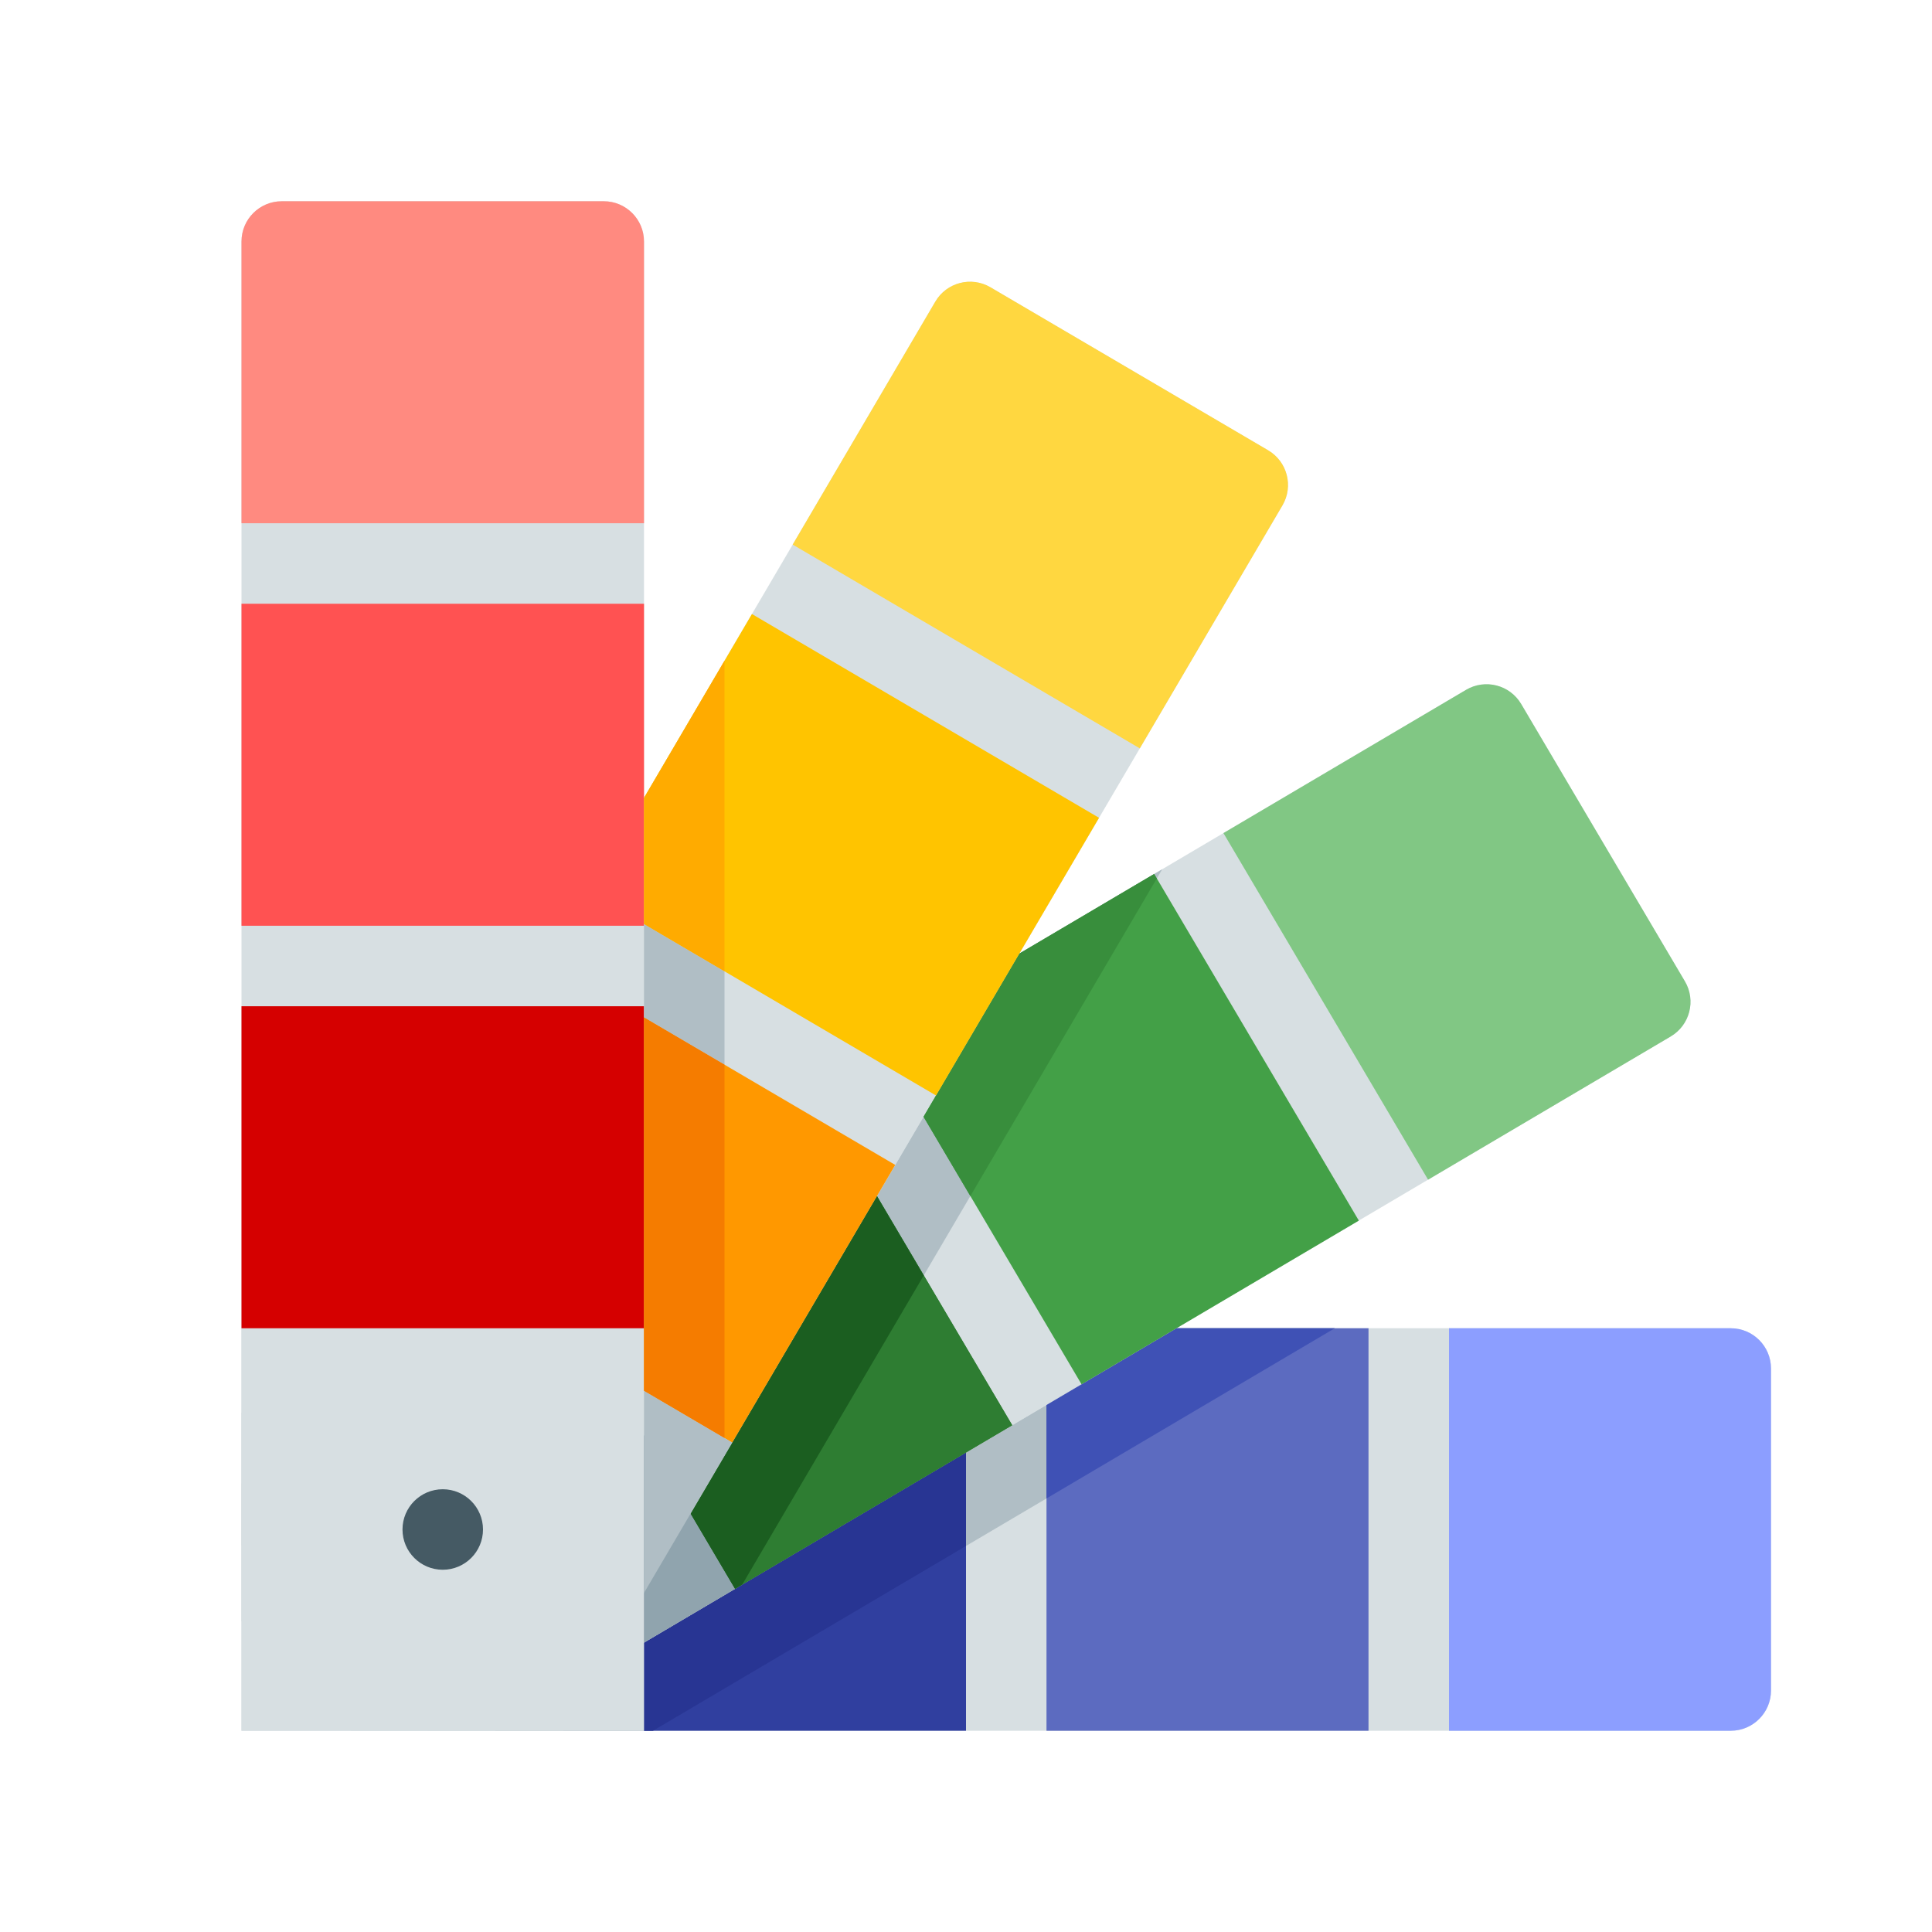
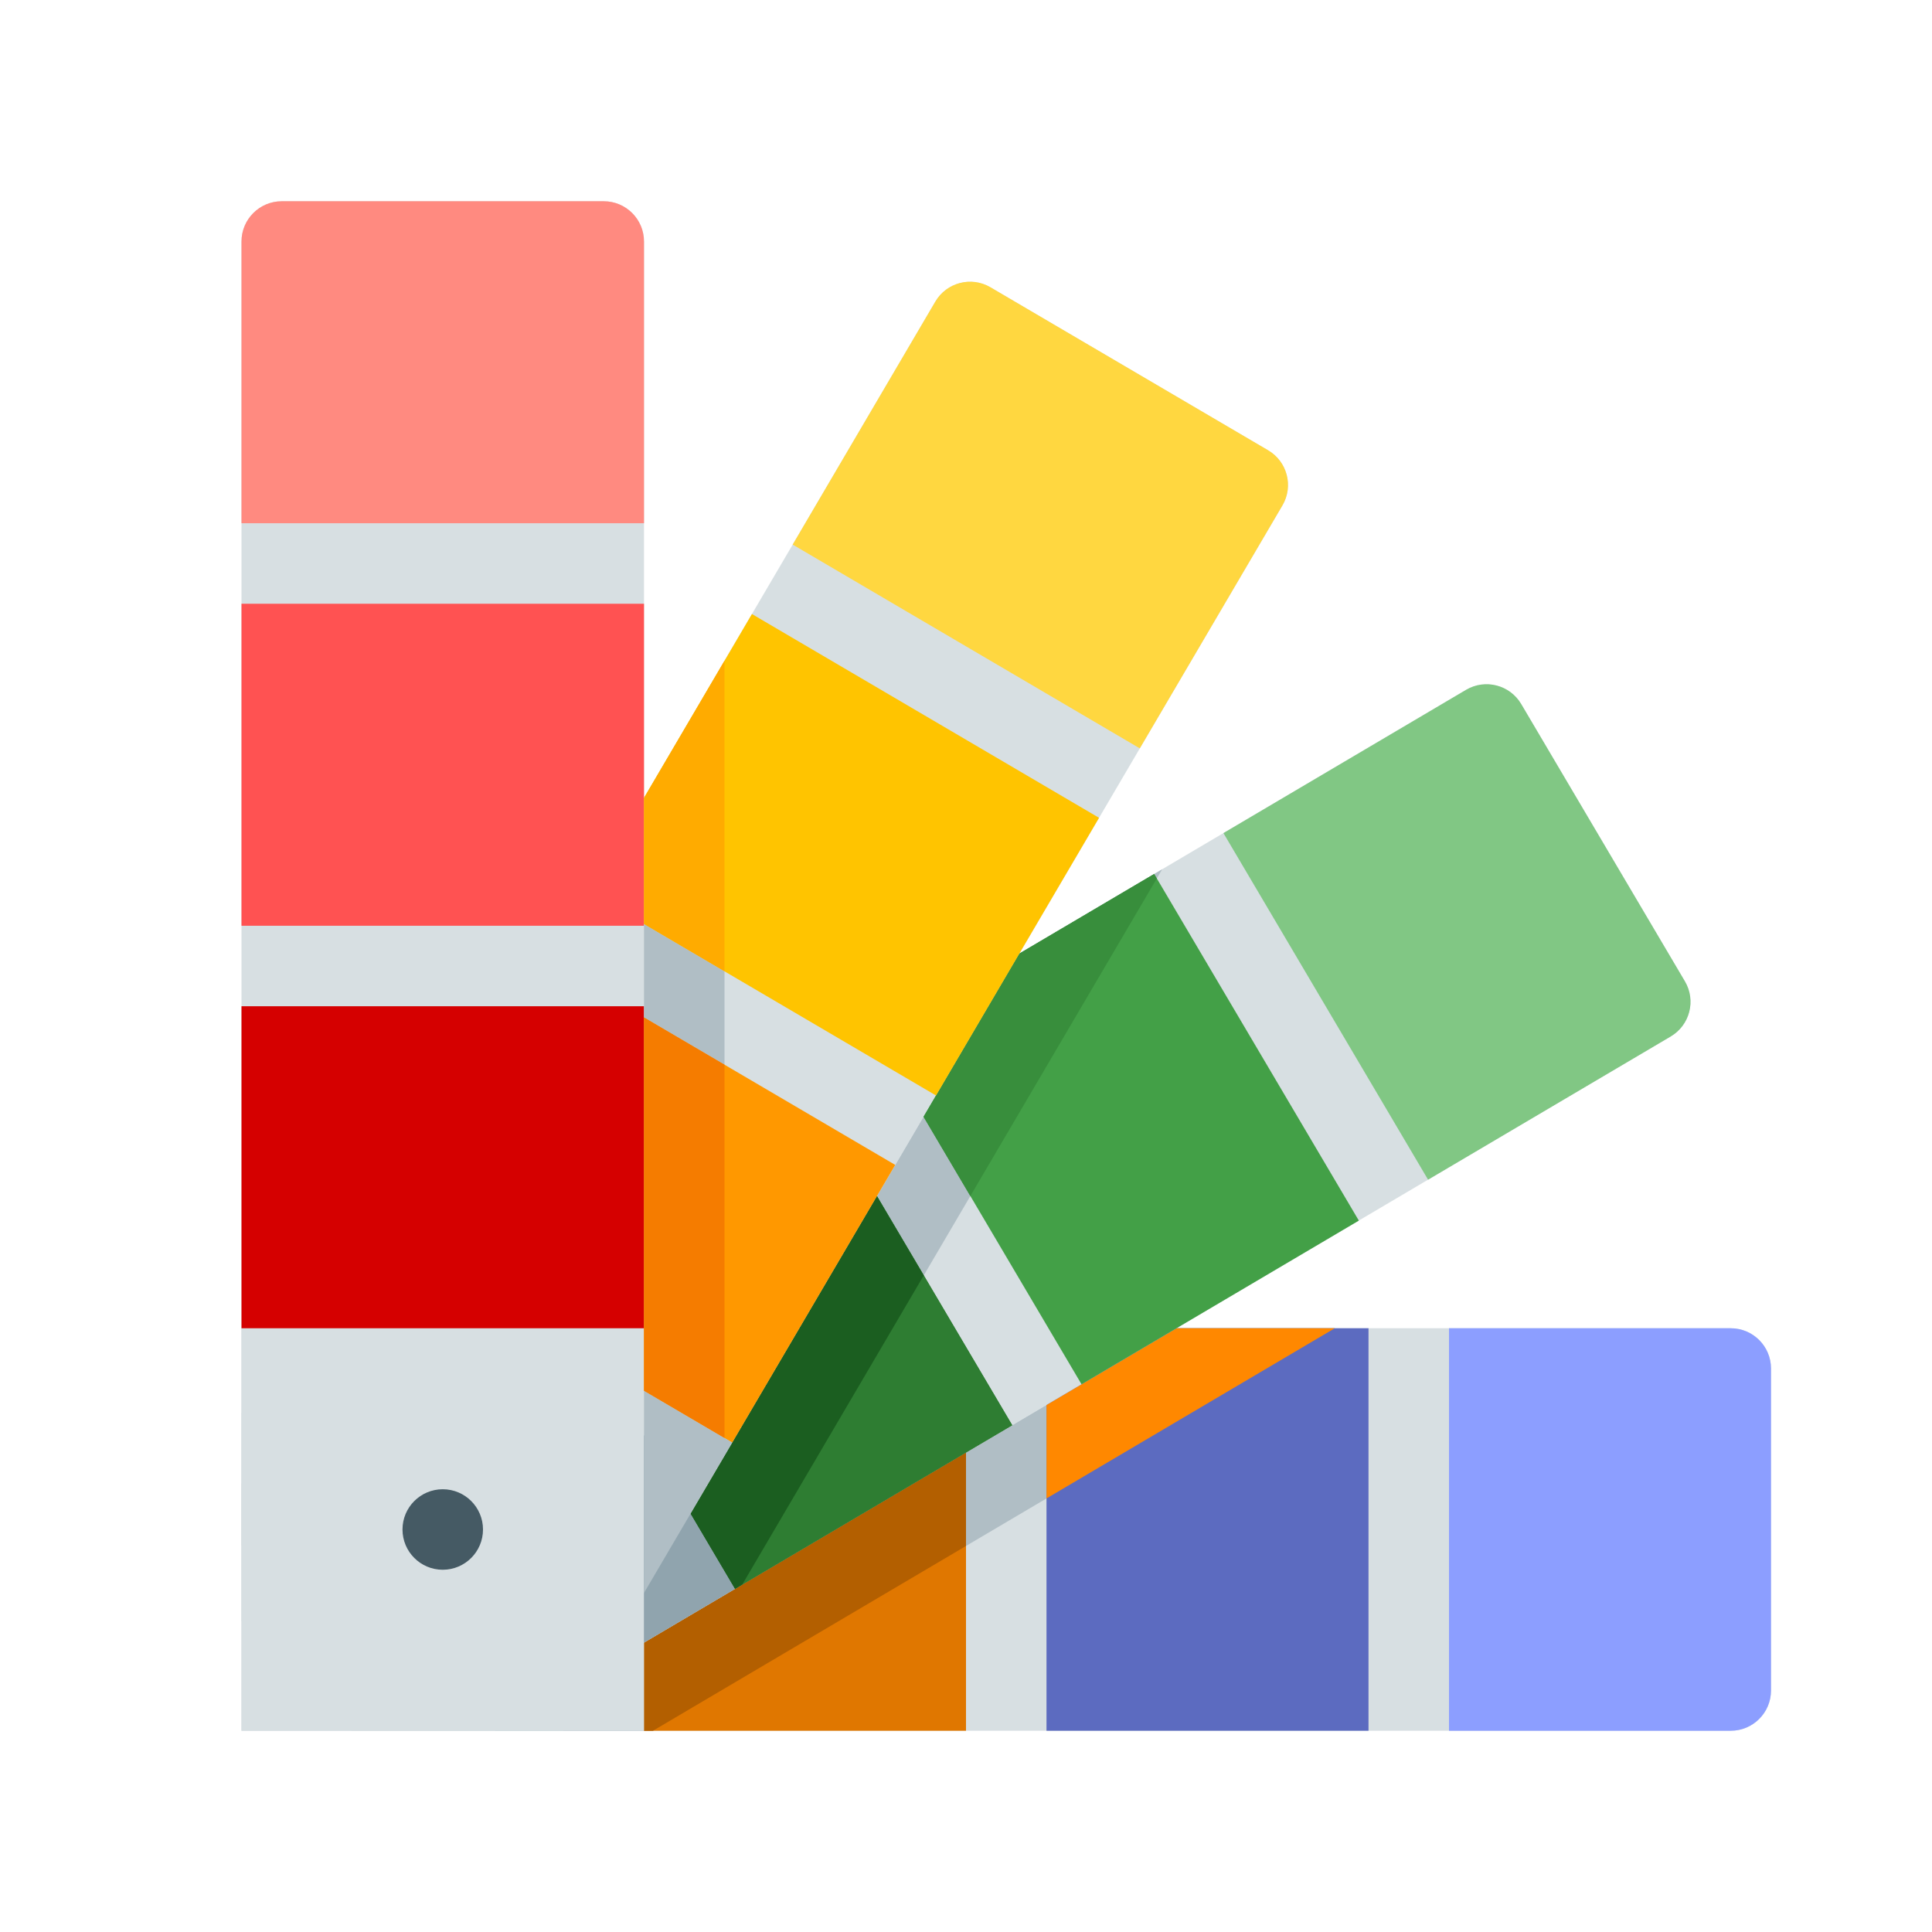
<svg xmlns="http://www.w3.org/2000/svg" viewBox="0 0 48 48" width="96px" height="96px">
  <path fill="#d7dfe2" d="M6,43V33h37c0.552,0,1,0.448,1,1v8c0,0.552-0.448,1-1,1H6z" />
  <path fill="#b0bec5" d="M33.162 33L29.228 33 12.289 43 16.223 43z" />
  <path fill="#8c9eff" d="M36,43V33h7c0.552,0,1,0.448,1,1v8c0,0.552-0.448,1-1,1H36z" />
  <path fill="#5c6bc0" d="M25 34H35V42H25z" transform="rotate(90 30 38)" />
-   <path fill="#3f51b5" d="M26 37.228L33.162 33 29.228 33 26 34.906z" />
-   <path fill="#303f9f" d="M15 34H25V42H15z" transform="rotate(90 20 38)" />
-   <path fill="#283593" d="M24 36.086L16 40.809 16 43 16.223 43 24 38.409z" />
+   <path fill="#ff8800" d="M26 37.228L33.162 33 29.228 33 26 34.906z" />
+   <path fill="#e07700" d="M15 34H25V42H15z" transform="rotate(90 20 38)" />
+   <path fill="#b35f00" d="M24 36.086L16 40.809 16 43 16.223 43 24 38.409z" />
  <path fill="#d7dfe2" d="M41.861,24.381l-4.067-6.889c-0.281-0.476-0.894-0.633-1.37-0.353L6,35.1v3.284L8.725,43h3.564 l29.219-17.25C41.984,25.47,42.142,24.856,41.861,24.381z" />
  <path fill="#b0bec5" d="M28.875 21.596L25.325 23.691 14.892 41.464 18.441 39.368z" />
  <path fill="#81c784" d="M35.48,29.309l-5.084-8.611l6.028-3.559c0.476-0.281,1.089-0.123,1.37,0.353l4.067,6.889 c0.281,0.476,0.123,1.089-0.353,1.37L35.48,29.309z" />
  <path fill="#43a047" d="M22.772 24.054H32.772V32.054H22.772z" transform="rotate(59.443 27.773 28.055)" />
  <path fill="#2e7d32" d="M14.16 29.137H24.16V37.137H14.16z" transform="rotate(59.443 19.161 33.139)" />
  <path fill="#2e7d32" d="M14.16 29.137H24.16V37.137H14.16z" transform="rotate(59.443 19.161 33.139)" />
  <path fill="#d7dfe2" d="M31.506,11.188l-6.899-4.05c-0.476-0.28-1.089-0.12-1.369,0.356L6,36.858v3.421L10.636,43h3.354 l17.872-30.443C32.142,12.08,31.982,11.468,31.506,11.188z" />
  <path fill="#1b5e20" d="M21.787 29.719L17.155 37.609 18.258 39.477 18.441 39.368 22.95 31.688z" />
  <path fill="#388e3c" d="M28.74 21.826L28.674 21.714 25.325 23.691 22.945 27.746 24.108 29.716z" />
  <path fill="#ffd740" d="M28.318,18.593l-8.624-5.063l3.544-6.037c0.28-0.476,0.892-0.636,1.369-0.356l6.899,4.05 c0.476,0.28,0.636,0.892,0.356,1.369L28.318,18.593z" />
  <path fill="#ffc400" d="M15.969 17.236H25.969V25.236H15.969z" transform="rotate(30.416 20.968 21.235)" />
  <path fill="#ff9800" d="M10.906 25.86H20.906V33.86H10.906z" transform="rotate(30.416 15.905 29.858)" />
  <path fill="#d7dfe2" d="M16,43H6V6c0-0.552,0.448-1,1-1h8c0.552,0,1,0.448,1,1V43z" />
  <path fill="#ff8a80" d="M16,13H6V6c0-0.552,0.448-1,1-1h8c0.552,0,1,0.448,1,1V13z" />
  <path fill="#ff5252" d="M6 15H16V23H6z" />
  <path fill="#d50000" d="M6 25H16V33H6z" />
  <path fill="#455a64" d="M11 37A1 1 0 1 0 11 39A1 1 0 1 0 11 37Z" />
  <path fill="#90a4ae" d="M16 35.652L16 40.809 18.258 39.477z" />
  <path fill="#b0bec5" d="M16 34.553L16 39.576 18.193 35.841zM16 22.957L16 25.277 18 26.451 18 24.132z" />
  <path fill="#ffab00" d="M16 22.957L18 24.132 18 16.417 16 19.824z" />
  <path fill="#f57c00" d="M16 34.553L18 35.727 18 26.451 16 25.277z" />
</svg>
